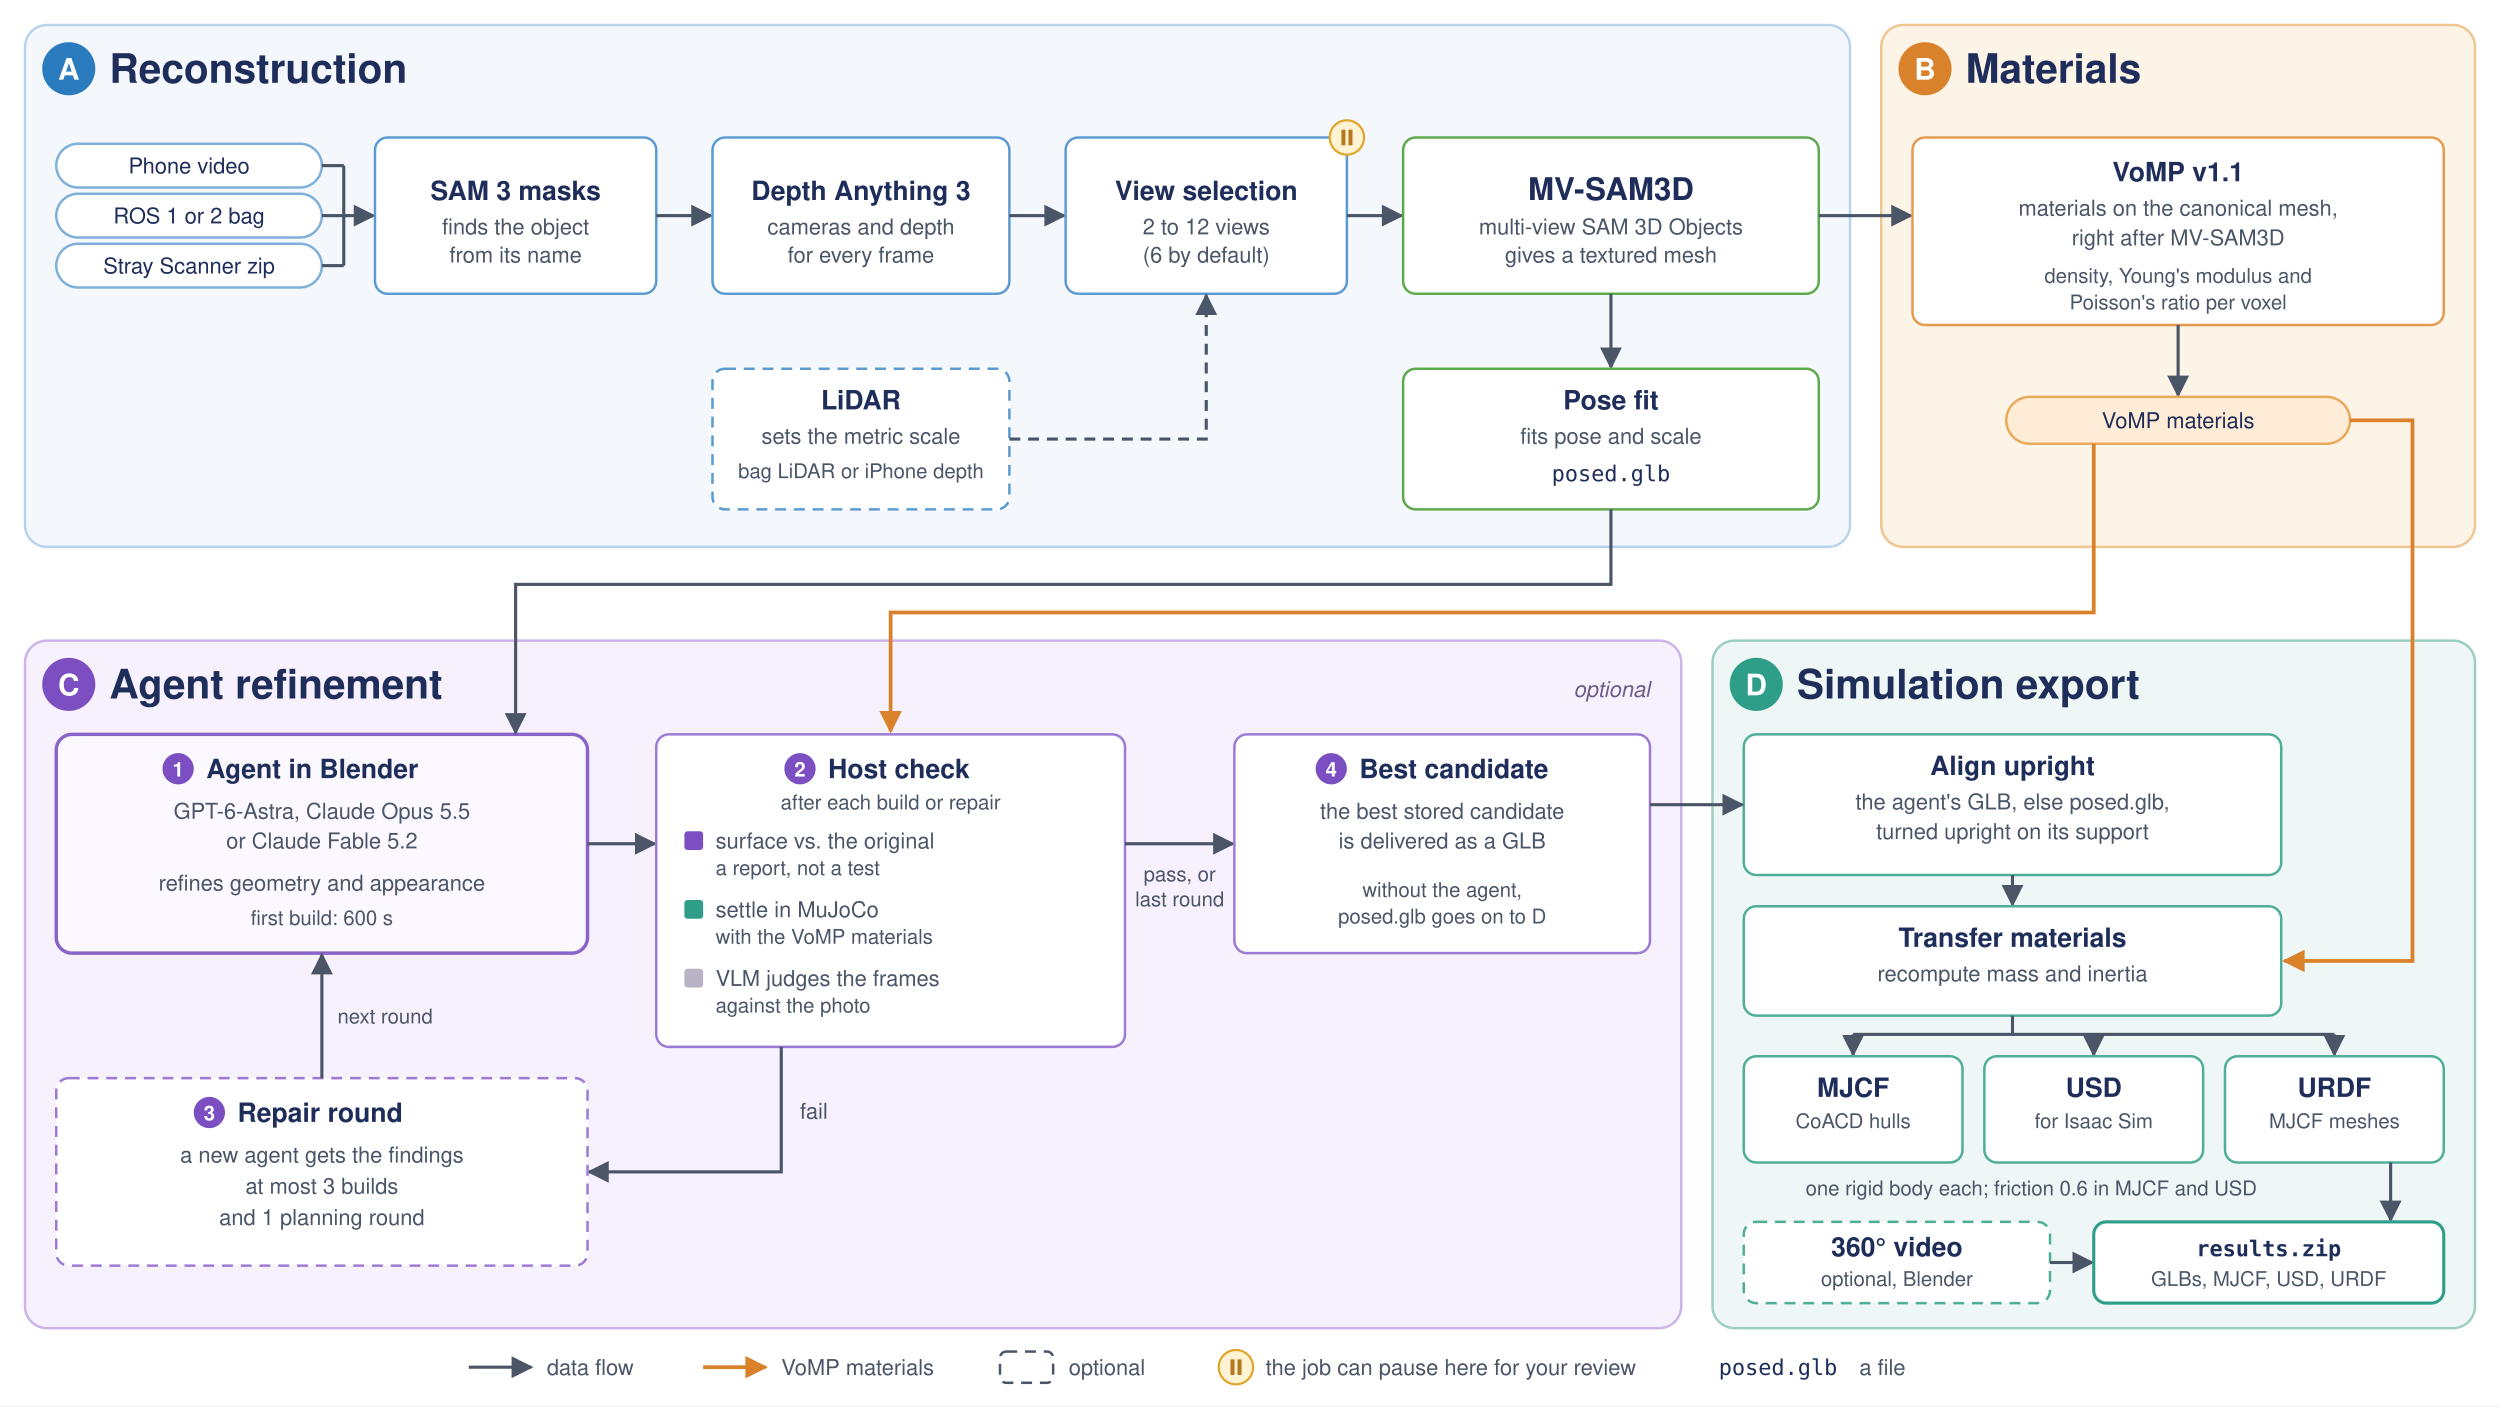
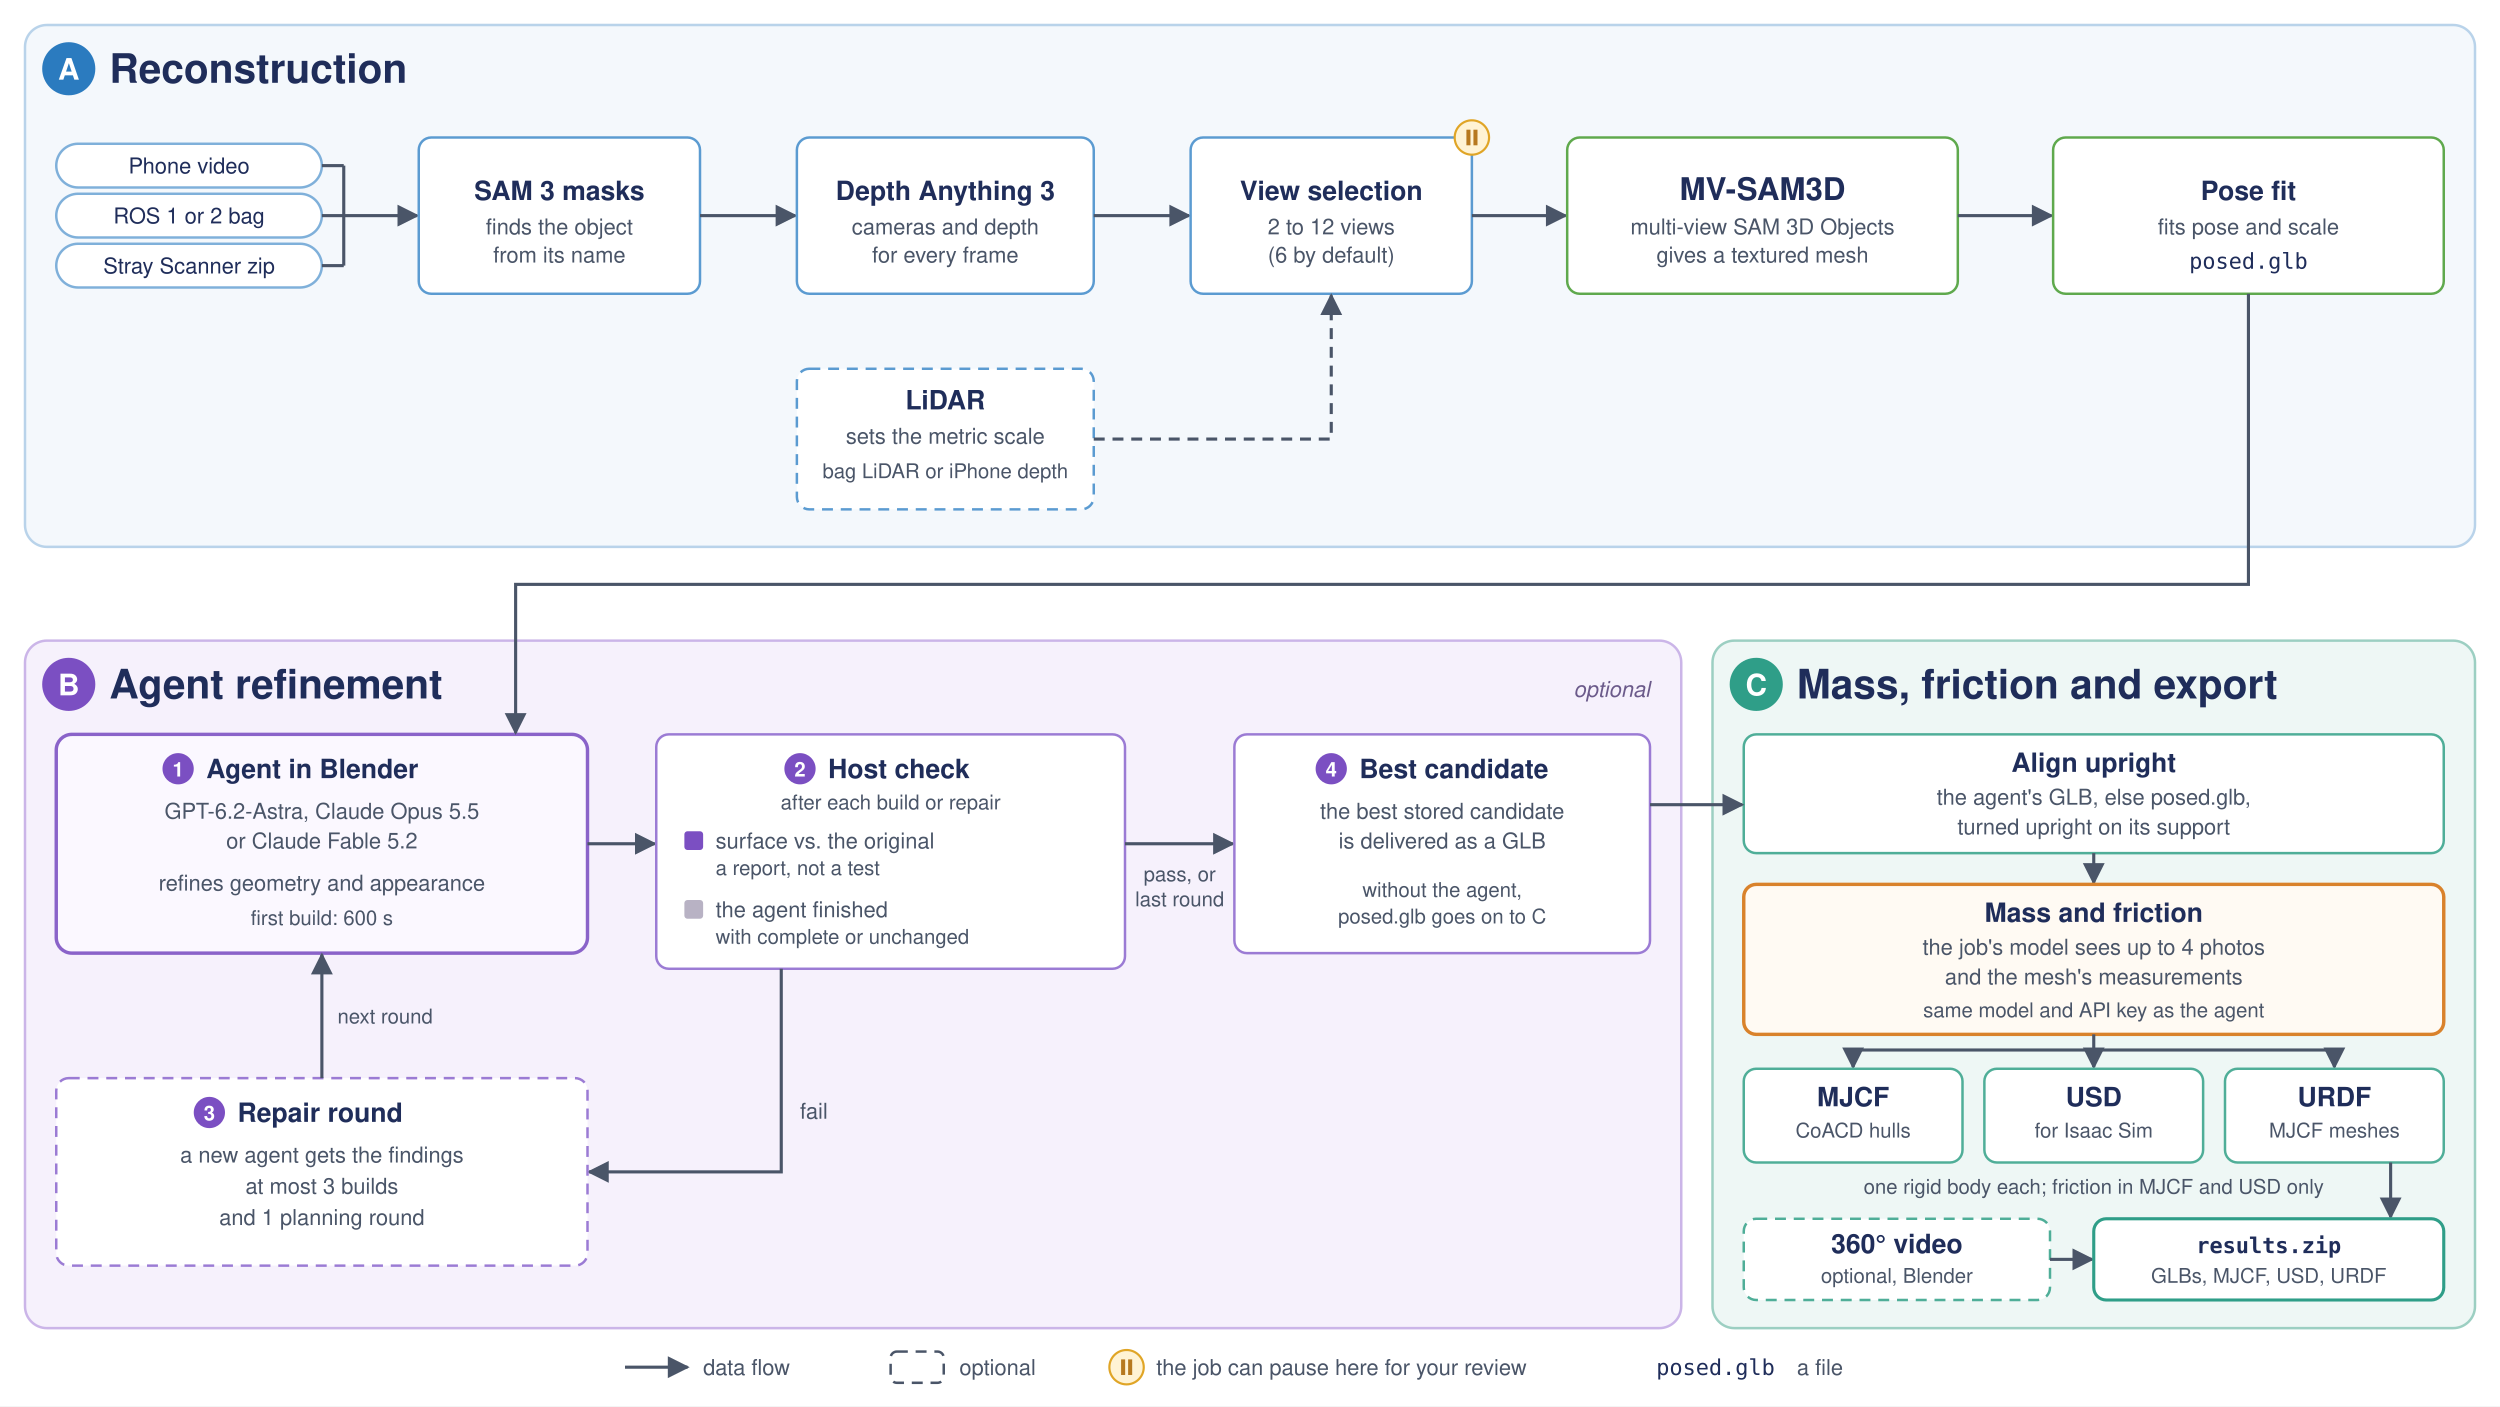
<svg xmlns="http://www.w3.org/2000/svg" xmlns:xlink="http://www.w3.org/1999/xlink" viewBox="0 0 1600 900" width="1600" height="900" role="img" aria-labelledby="title desc">
  <defs>
    <style>
      text { font-family: Helvetica, Arial, "Liberation Sans", sans-serif; fill: #1f2d5a; }
      .t1 { font-size: 26px; font-weight: 700; }
      .t2 { font-size: 20px; font-weight: 700; }
      .bt { font-size: 17px; font-weight: 700; }
      .bs { font-size: 14px; fill: #4a5568; }
      .xs { font-size: 13px; fill: #4a5568; }
      .tag { font-size: 14px; fill: #6b5a8a; font-style: italic; }
      .ch { font-size: 14px; }
      .mono { font-family: Menlo, Consolas, "DejaVu Sans Mono", monospace; font-size: 14px; }
      .lt { font-size: 14px; fill: #4a5568; }
      .badge { font-size: 19px; font-weight: 700; fill: #ffffff; }
      .num { font-size: 13px; font-weight: 700; fill: #ffffff; }
      .halo { paint-order: stroke; stroke-width: 6px; stroke-linejoin: round; }
      .c { text-anchor: middle; }
      .box { fill: #ffffff; stroke-width: 1.6; }
      .flow { fill: none; stroke: #4a5568; stroke-width: 2; }
-       .mat { fill: none; stroke: #d9822b; stroke-width: 2.4; }
      .dash { stroke-dasharray: 7 5; }
    </style>
    <marker id="ah" viewBox="0 0 10 10" refX="9" refY="5" markerWidth="7" markerHeight="7" orient="auto-start-reverse">
      <path d="M0,0 L10,5 L0,10 z" fill="#4a5568" />
-     </marker>
-     <marker id="am" viewBox="0 0 10 10" refX="9" refY="5" markerWidth="6" markerHeight="6" orient="auto-start-reverse">
-       <path d="M0,0 L10,5 L0,10 z" fill="#d9822b" />
    </marker>
    <g id="pause">
      <rect x="0" y="0" width="22" height="22" rx="11" fill="#fff3d4" stroke="#e0a526" stroke-width="1.4" />
      <rect x="7.5" y="6" width="2.6" height="10" fill="#b7791f" />
      <rect x="12" y="6" width="2.6" height="10" fill="#b7791f" />
    </g>
  </defs>
  <rect x="0" y="0" width="1600" height="900" fill="#ffffff" />
-   <rect x="16" y="16" width="1168" height="334" rx="14" fill="#f4f8fc" stroke="#b9d3ea" stroke-width="1.6" />
+   <rect x="16" y="16" width="1568" height="334" rx="14" fill="#f4f8fc" stroke="#b9d3ea" stroke-width="1.6" />
  <circle cx="44" cy="44" r="17" fill="#2b7bbf" />
  <text class="badge c" x="44" y="51">A</text>
  <text class="t1" x="70" y="53">Reconstruction</text>
  <rect x="36" y="92" width="170" height="28" rx="14" class="box" stroke="#7fb0da" />
  <text class="ch c" x="121" y="111">Phone video</text>
  <rect x="36" y="124" width="170" height="28" rx="14" class="box" stroke="#7fb0da" />
  <text class="ch c" x="121" y="143">ROS 1 or 2 bag</text>
  <rect x="36" y="156" width="170" height="28" rx="14" class="box" stroke="#7fb0da" />
  <text class="ch c" x="121" y="175">Stray Scanner zip</text>
  <path class="flow" d="M206,106 H220 M206,138 H220 M206,170 H220 M220,106 V170" />
-   <path class="flow" d="M220,138 H239" marker-end="url(#ah)" />
-   <rect x="240" y="88" width="180" height="100" rx="8" class="box" stroke="#5b9bd1" />
-   <text class="bt c" x="330" y="128">SAM 3 masks</text>
-   <text class="bs c" x="330" y="150">finds the object</text>
-   <text class="bs c" x="330" y="168">from its name</text>
-   <path class="flow" d="M420,138 H455" marker-end="url(#ah)" />
-   <rect x="456" y="88" width="190" height="100" rx="8" class="box" stroke="#5b9bd1" />
-   <text class="bt c" x="551" y="128">Depth Anything 3</text>
-   <text class="bs c" x="551" y="150">cameras and depth</text>
-   <text class="bs c" x="551" y="168">for every frame</text>
-   <path class="flow" d="M646,138 H681" marker-end="url(#ah)" />
-   <rect x="682" y="88" width="180" height="100" rx="8" class="box" stroke="#5b9bd1" />
-   <text class="bt c" x="772" y="128">View selection</text>
-   <text class="bs c" x="772" y="150">2 to 12 views</text>
-   <text class="bs c" x="772" y="168">(6 by default)</text>
-   <use href="#pause" xlink:href="#pause" x="851" y="77" />
-   <path class="flow" d="M862,138 H897" marker-end="url(#ah)" />
-   <rect x="898" y="88" width="266" height="100" rx="8" class="box" stroke="#5fa94d" />
-   <text class="t2 c" x="1031" y="128">MV-SAM3D</text>
-   <text class="bs c" x="1031" y="150">multi-view SAM 3D Objects</text>
-   <text class="bs c" x="1031" y="168">gives a textured mesh</text>
-   <rect x="456" y="236" width="190" height="90" rx="8" class="box dash" stroke="#5b9bd1" />
-   <text class="bt c" x="551" y="262">LiDAR</text>
-   <text class="bs c" x="551" y="284">sets the metric scale</text>
-   <text class="xs c" x="551" y="306">bag LiDAR or iPhone depth</text>
-   <path class="flow dash" d="M646,281 H772 V189" marker-end="url(#ah)" />
-   <path class="flow" d="M1031,188 V235" marker-end="url(#ah)" />
-   <rect x="898" y="236" width="266" height="90" rx="8" class="box" stroke="#5fa94d" />
-   <text class="bt c" x="1031" y="262">Pose fit</text>
-   <text class="bs c" x="1031" y="284">fits pose and scale</text>
-   <text class="mono c" x="1031" y="308">posed.glb</text>
-   <rect x="1204" y="16" width="380" height="334" rx="14" fill="#fdf4e8" stroke="#efc591" stroke-width="1.6" />
-   <circle cx="1232" cy="44" r="17" fill="#d9822b" />
-   <text class="badge c" x="1232" y="51">B</text>
-   <text class="t1" x="1258" y="53">Materials</text>
-   <path class="flow" d="M1164,138 H1223" marker-end="url(#ah)" />
-   <rect x="1224" y="88" width="340" height="120" rx="8" class="box" stroke="#e39b4f" />
-   <text class="bt c" x="1394" y="116">VoMP v1.1</text>
-   <text class="bs c" x="1394" y="138">materials on the canonical mesh,</text>
-   <text class="bs c" x="1394" y="157">right after MV-SAM3D</text>
-   <text class="xs c" x="1394" y="181">density, Young's modulus and</text>
-   <text class="xs c" x="1394" y="198">Poisson's ratio per voxel</text>
-   <path class="flow" d="M1394,208 V253" marker-end="url(#ah)" />
-   <rect x="1284" y="254" width="220" height="30" rx="15" fill="#ffecd6" stroke="#e9a95c" stroke-width="1.6" />
-   <text class="ch c" x="1394" y="274">VoMP materials</text>
+   <path class="flow" d="M220,138 H267" marker-end="url(#ah)" />
+   <rect x="268" y="88" width="180" height="100" rx="8" class="box" stroke="#5b9bd1" />
+   <text class="bt c" x="358" y="128">SAM 3 masks</text>
+   <text class="bs c" x="358" y="150">finds the object</text>
+   <text class="bs c" x="358" y="168">from its name</text>
+   <path class="flow" d="M448,138 H509" marker-end="url(#ah)" />
+   <rect x="510" y="88" width="190" height="100" rx="8" class="box" stroke="#5b9bd1" />
+   <text class="bt c" x="605" y="128">Depth Anything 3</text>
+   <text class="bs c" x="605" y="150">cameras and depth</text>
+   <text class="bs c" x="605" y="168">for every frame</text>
+   <path class="flow" d="M700,138 H761" marker-end="url(#ah)" />
+   <rect x="762" y="88" width="180" height="100" rx="8" class="box" stroke="#5b9bd1" />
+   <text class="bt c" x="852" y="128">View selection</text>
+   <text class="bs c" x="852" y="150">2 to 12 views</text>
+   <text class="bs c" x="852" y="168">(6 by default)</text>
+   <use href="#pause" xlink:href="#pause" x="931" y="77" />
+   <path class="flow" d="M942,138 H1002" marker-end="url(#ah)" />
+   <rect x="1003" y="88" width="250" height="100" rx="8" class="box" stroke="#5fa94d" />
+   <text class="t2 c" x="1128" y="128">MV-SAM3D</text>
+   <text class="bs c" x="1128" y="150">multi-view SAM 3D Objects</text>
+   <text class="bs c" x="1128" y="168">gives a textured mesh</text>
+   <path class="flow" d="M1253,138 H1313" marker-end="url(#ah)" />
+   <rect x="1314" y="88" width="250" height="100" rx="8" class="box" stroke="#5fa94d" />
+   <text class="bt c" x="1439" y="128">Pose fit</text>
+   <text class="bs c" x="1439" y="150">fits pose and scale</text>
+   <text class="mono c" x="1439" y="172">posed.glb</text>
+   <rect x="510" y="236" width="190" height="90" rx="8" class="box dash" stroke="#5b9bd1" />
+   <text class="bt c" x="605" y="262">LiDAR</text>
+   <text class="bs c" x="605" y="284">sets the metric scale</text>
+   <text class="xs c" x="605" y="306">bag LiDAR or iPhone depth</text>
+   <path class="flow dash" d="M700,281 H852 V189" marker-end="url(#ah)" />
  <rect x="16" y="410" width="1060" height="440" rx="14" fill="#f6f1fc" stroke="#cbb5e8" stroke-width="1.6" />
  <circle cx="44" cy="438" r="17" fill="#7b4fc2" />
-   <text class="badge c" x="44" y="445">C</text>
+   <text class="badge c" x="44" y="445">B</text>
  <text class="t1" x="70" y="447">Agent refinement</text>
  <text class="tag" x="1056" y="446" text-anchor="end">optional</text>
  <rect x="36" y="470" width="340" height="140" rx="10" fill="#fbf8ff" stroke="#8a63c9" stroke-width="2.2" />
  <circle cx="114" cy="492" r="10" fill="#7b4fc2" />
  <text class="num c" x="114" y="497">1</text>
  <text class="bt" x="132" y="498">Agent in Blender</text>
-   <text class="bs c" x="206" y="524">GPT-6-Astra, Claude Opus 5.5</text>
+   <text class="bs c" x="206" y="524">GPT-6.2-Astra, Claude Opus 5.5</text>
  <text class="bs c" x="206" y="543">or Claude Fable 5.2</text>
  <text class="bs c" x="206" y="570">refines geometry and appearance</text>
  <text class="xs c" x="206" y="592">first build: 600 s</text>
  <path class="flow" d="M376,540 H419" marker-end="url(#ah)" />
-   <rect x="420" y="470" width="300" height="200" rx="8" class="box" stroke="#9b7bd4" />
+   <rect x="420" y="470" width="300" height="150" rx="8" class="box" stroke="#9b7bd4" />
  <circle cx="512" cy="492" r="10" fill="#7b4fc2" />
  <text class="num c" x="512" y="497">2</text>
  <text class="bt" x="530" y="498">Host check</text>
  <text class="xs c" x="570" y="518">after each build or repair</text>
  <rect x="438" y="532" width="12" height="12" rx="2" fill="#7b4fc2" />
  <text class="lt" x="458" y="543">surface vs. the original</text>
  <text class="xs" x="458" y="560">a report, not a test</text>
-   <rect x="438" y="576" width="12" height="12" rx="2" fill="#2f9e88" />
-   <text class="lt" x="458" y="587">settle in MuJoCo</text>
-   <text class="xs" x="458" y="604">with the VoMP materials</text>
-   <rect x="438" y="620" width="12" height="12" rx="2" fill="#b8b2c4" />
-   <text class="lt" x="458" y="631">VLM judges the frames</text>
-   <text class="xs" x="458" y="648">against the photo</text>
-   <path class="flow" d="M500,670 V750 H377" marker-end="url(#ah)" />
+   <rect x="438" y="576" width="12" height="12" rx="2" fill="#b8b2c4" />
+   <text class="lt" x="458" y="587">the agent finished</text>
+   <text class="xs" x="458" y="604">with complete or unchanged</text>
+   <path class="flow" d="M500,620 V750 H377" marker-end="url(#ah)" />
  <text class="bs halo" x="512" y="716" stroke="#f6f1fc">fail</text>
  <rect x="36" y="690" width="340" height="120" rx="8" class="box dash" stroke="#9b7bd4" />
  <circle cx="134" cy="712" r="10" fill="#7b4fc2" />
  <text class="num c" x="134" y="717">3</text>
  <text class="bt" x="152" y="718">Repair round</text>
  <text class="bs c" x="206" y="744">a new agent gets the findings</text>
  <text class="bs c" x="206" y="764">at most 3 builds</text>
  <text class="bs c" x="206" y="784">and 1 planning round</text>
  <path class="flow" d="M206,690 V611" marker-end="url(#ah)" />
  <text class="xs halo" x="216" y="655" stroke="#f6f1fc">next round</text>
  <path class="flow" d="M720,540 H789" marker-end="url(#ah)" />
  <text class="xs c halo" x="755" y="564" stroke="#f6f1fc">pass, or</text>
  <text class="xs c halo" x="755" y="580" stroke="#f6f1fc">last round</text>
  <rect x="790" y="470" width="266" height="140" rx="8" class="box" stroke="#9b7bd4" />
  <circle cx="852" cy="492" r="10" fill="#7b4fc2" />
  <text class="num c" x="852" y="497">4</text>
  <text class="bt" x="870" y="498">Best candidate</text>
  <text class="bs c" x="923" y="524">the best stored candidate</text>
  <text class="bs c" x="923" y="543">is delivered as a GLB</text>
  <text class="xs c" x="923" y="574">without the agent,</text>
-   <text class="xs c" x="923" y="591">posed.glb goes on to D</text>
+   <text class="xs c" x="923" y="591">posed.glb goes on to C</text>
  <rect x="1096" y="410" width="488" height="440" rx="14" fill="#eef7f5" stroke="#9ccfc2" stroke-width="1.6" />
  <circle cx="1124" cy="438" r="17" fill="#2f9e88" />
-   <text class="badge c" x="1124" y="445">D</text>
-   <text class="t1" x="1150" y="447">Simulation export</text>
-   <rect x="1116" y="470" width="344" height="90" rx="8" class="box" stroke="#4fae98" />
-   <text class="bt c" x="1288" y="496">Align upright</text>
-   <text class="bs c" x="1288" y="518">the agent's GLB, else posed.glb,</text>
-   <text class="bs c" x="1288" y="537">turned upright on its support</text>
-   <path class="flow" d="M1288,560 V579" marker-end="url(#ah)" />
-   <rect x="1116" y="580" width="344" height="70" rx="8" class="box" stroke="#4fae98" />
-   <text class="bt c" x="1288" y="606">Transfer materials</text>
-   <text class="bs c" x="1288" y="628">recompute mass and inertia</text>
-   <path class="flow" d="M1288,650 V662 M1186,662 H1494" />
-   <path class="flow" d="M1186,662 V675" marker-end="url(#ah)" />
-   <path class="flow" d="M1340,662 V675" marker-end="url(#ah)" />
-   <path class="flow" d="M1494,662 V675" marker-end="url(#ah)" />
-   <rect x="1116" y="676" width="140" height="68" rx="8" class="box" stroke="#4fae98" />
-   <text class="bt c" x="1186" y="702">MJCF</text>
-   <text class="xs c" x="1186" y="722">CoACD hulls</text>
-   <rect x="1270" y="676" width="140" height="68" rx="8" class="box" stroke="#4fae98" />
-   <text class="bt c" x="1340" y="702">USD</text>
-   <text class="xs c" x="1340" y="722">for Isaac Sim</text>
-   <rect x="1424" y="676" width="140" height="68" rx="8" class="box" stroke="#4fae98" />
-   <text class="bt c" x="1494" y="702">URDF</text>
-   <text class="xs c" x="1494" y="722">MJCF meshes</text>
-   <text class="xs c" x="1300" y="765">one rigid body each; friction 0.6 in MJCF and USD</text>
-   <rect x="1116" y="782" width="196" height="52" rx="8" class="box dash" stroke="#4fae98" />
-   <text class="bt c" x="1214" y="804">360° video</text>
-   <text class="xs c" x="1214" y="823">optional, Blender</text>
-   <path class="flow" d="M1312,808 H1339" marker-end="url(#ah)" />
-   <path class="flow" d="M1530,744 V781" marker-end="url(#ah)" />
-   <rect x="1340" y="782" width="224" height="52" rx="8" fill="#ffffff" stroke="#2f9e88" stroke-width="2" />
-   <text class="mono c" x="1452" y="804" font-weight="700">results.zip</text>
-   <text class="xs c" x="1452" y="823">GLBs, MJCF, USD, URDF</text>
-   <path class="flow" d="M1031,326 V374 H330 V469" marker-end="url(#ah)" />
-   <path class="mat" d="M1340,284 V392 H570 V468" marker-end="url(#am)" />
-   <path class="mat" d="M1504,269 H1544 V615 H1462" marker-end="url(#am)" />
+   <text class="badge c" x="1124" y="445">C</text>
+   <text class="t1" x="1150" y="447">Mass, friction and export</text>
+   <rect x="1116" y="470" width="448" height="76" rx="8" class="box" stroke="#4fae98" />
+   <text class="bt c" x="1340" y="494">Align upright</text>
+   <text class="bs c" x="1340" y="515">the agent's GLB, else posed.glb,</text>
+   <text class="bs c" x="1340" y="534">turned upright on its support</text>
+   <path class="flow" d="M1340,546 V565" marker-end="url(#ah)" />
+   <rect x="1116" y="566" width="448" height="96" rx="8" fill="#fffaf3" stroke="#d9822b" stroke-width="2.2" />
+   <text class="bt c" x="1340" y="590">Mass and friction</text>
+   <text class="bs c" x="1340" y="611">the job's model sees up to 4 photos</text>
+   <text class="bs c" x="1340" y="630">and the mesh's measurements</text>
+   <text class="xs c" x="1340" y="651">same model and API key as the agent</text>
+   <path class="flow" d="M1340,662 V672 M1186,672 H1494" />
+   <path class="flow" d="M1186,672 V683" marker-end="url(#ah)" />
+   <path class="flow" d="M1340,672 V683" marker-end="url(#ah)" />
+   <path class="flow" d="M1494,672 V683" marker-end="url(#ah)" />
+   <rect x="1116" y="684" width="140" height="60" rx="8" class="box" stroke="#4fae98" />
+   <text class="bt c" x="1186" y="708">MJCF</text>
+   <text class="xs c" x="1186" y="728">CoACD hulls</text>
+   <rect x="1270" y="684" width="140" height="60" rx="8" class="box" stroke="#4fae98" />
+   <text class="bt c" x="1340" y="708">USD</text>
+   <text class="xs c" x="1340" y="728">for Isaac Sim</text>
+   <rect x="1424" y="684" width="140" height="60" rx="8" class="box" stroke="#4fae98" />
+   <text class="bt c" x="1494" y="708">URDF</text>
+   <text class="xs c" x="1494" y="728">MJCF meshes</text>
+   <text class="xs c" x="1340" y="764">one rigid body each; friction in MJCF and USD only</text>
+   <rect x="1116" y="780" width="196" height="52" rx="8" class="box dash" stroke="#4fae98" />
+   <text class="bt c" x="1214" y="802">360° video</text>
+   <text class="xs c" x="1214" y="821">optional, Blender</text>
+   <path class="flow" d="M1312,806 H1339" marker-end="url(#ah)" />
+   <path class="flow" d="M1530,744 V779" marker-end="url(#ah)" />
+   <rect x="1340" y="780" width="224" height="52" rx="8" fill="#ffffff" stroke="#2f9e88" stroke-width="2" />
+   <text class="mono c" x="1452" y="802" font-weight="700">results.zip</text>
+   <text class="xs c" x="1452" y="821">GLBs, MJCF, USD, URDF</text>
+   <path class="flow" d="M1439,188 V374 H330 V469" marker-end="url(#ah)" />
  <path class="flow" d="M1056,515 H1115" marker-end="url(#ah)" />
-   <path class="flow" d="M300,875 H340" marker-end="url(#ah)" />
-   <text class="lt" x="350" y="880">data flow</text>
-   <path class="mat" d="M450,875 H490" marker-end="url(#am)" />
-   <text class="lt" x="500" y="880">VoMP materials</text>
-   <rect x="640" y="865" width="34" height="20" rx="4" fill="#ffffff" stroke="#4a5568" stroke-width="1.6" class="dash" />
-   <text class="lt" x="684" y="880">optional</text>
-   <use href="#pause" xlink:href="#pause" x="780" y="864" />
-   <text class="lt" x="810" y="880">the job can pause here for your review</text>
-   <text class="mono" x="1100" y="880">posed.glb</text>
-   <text class="lt" x="1190" y="880">a file</text>
+   <path class="flow" d="M400,875 H440" marker-end="url(#ah)" />
+   <text class="lt" x="450" y="880">data flow</text>
+   <rect x="570" y="865" width="34" height="20" rx="4" fill="#ffffff" stroke="#4a5568" stroke-width="1.6" class="dash" />
+   <text class="lt" x="614" y="880">optional</text>
+   <use href="#pause" xlink:href="#pause" x="710" y="864" />
+   <text class="lt" x="740" y="880">the job can pause here for your review</text>
+   <text class="mono" x="1060" y="880">posed.glb</text>
+   <text class="lt" x="1150" y="880">a file</text>
</svg>
